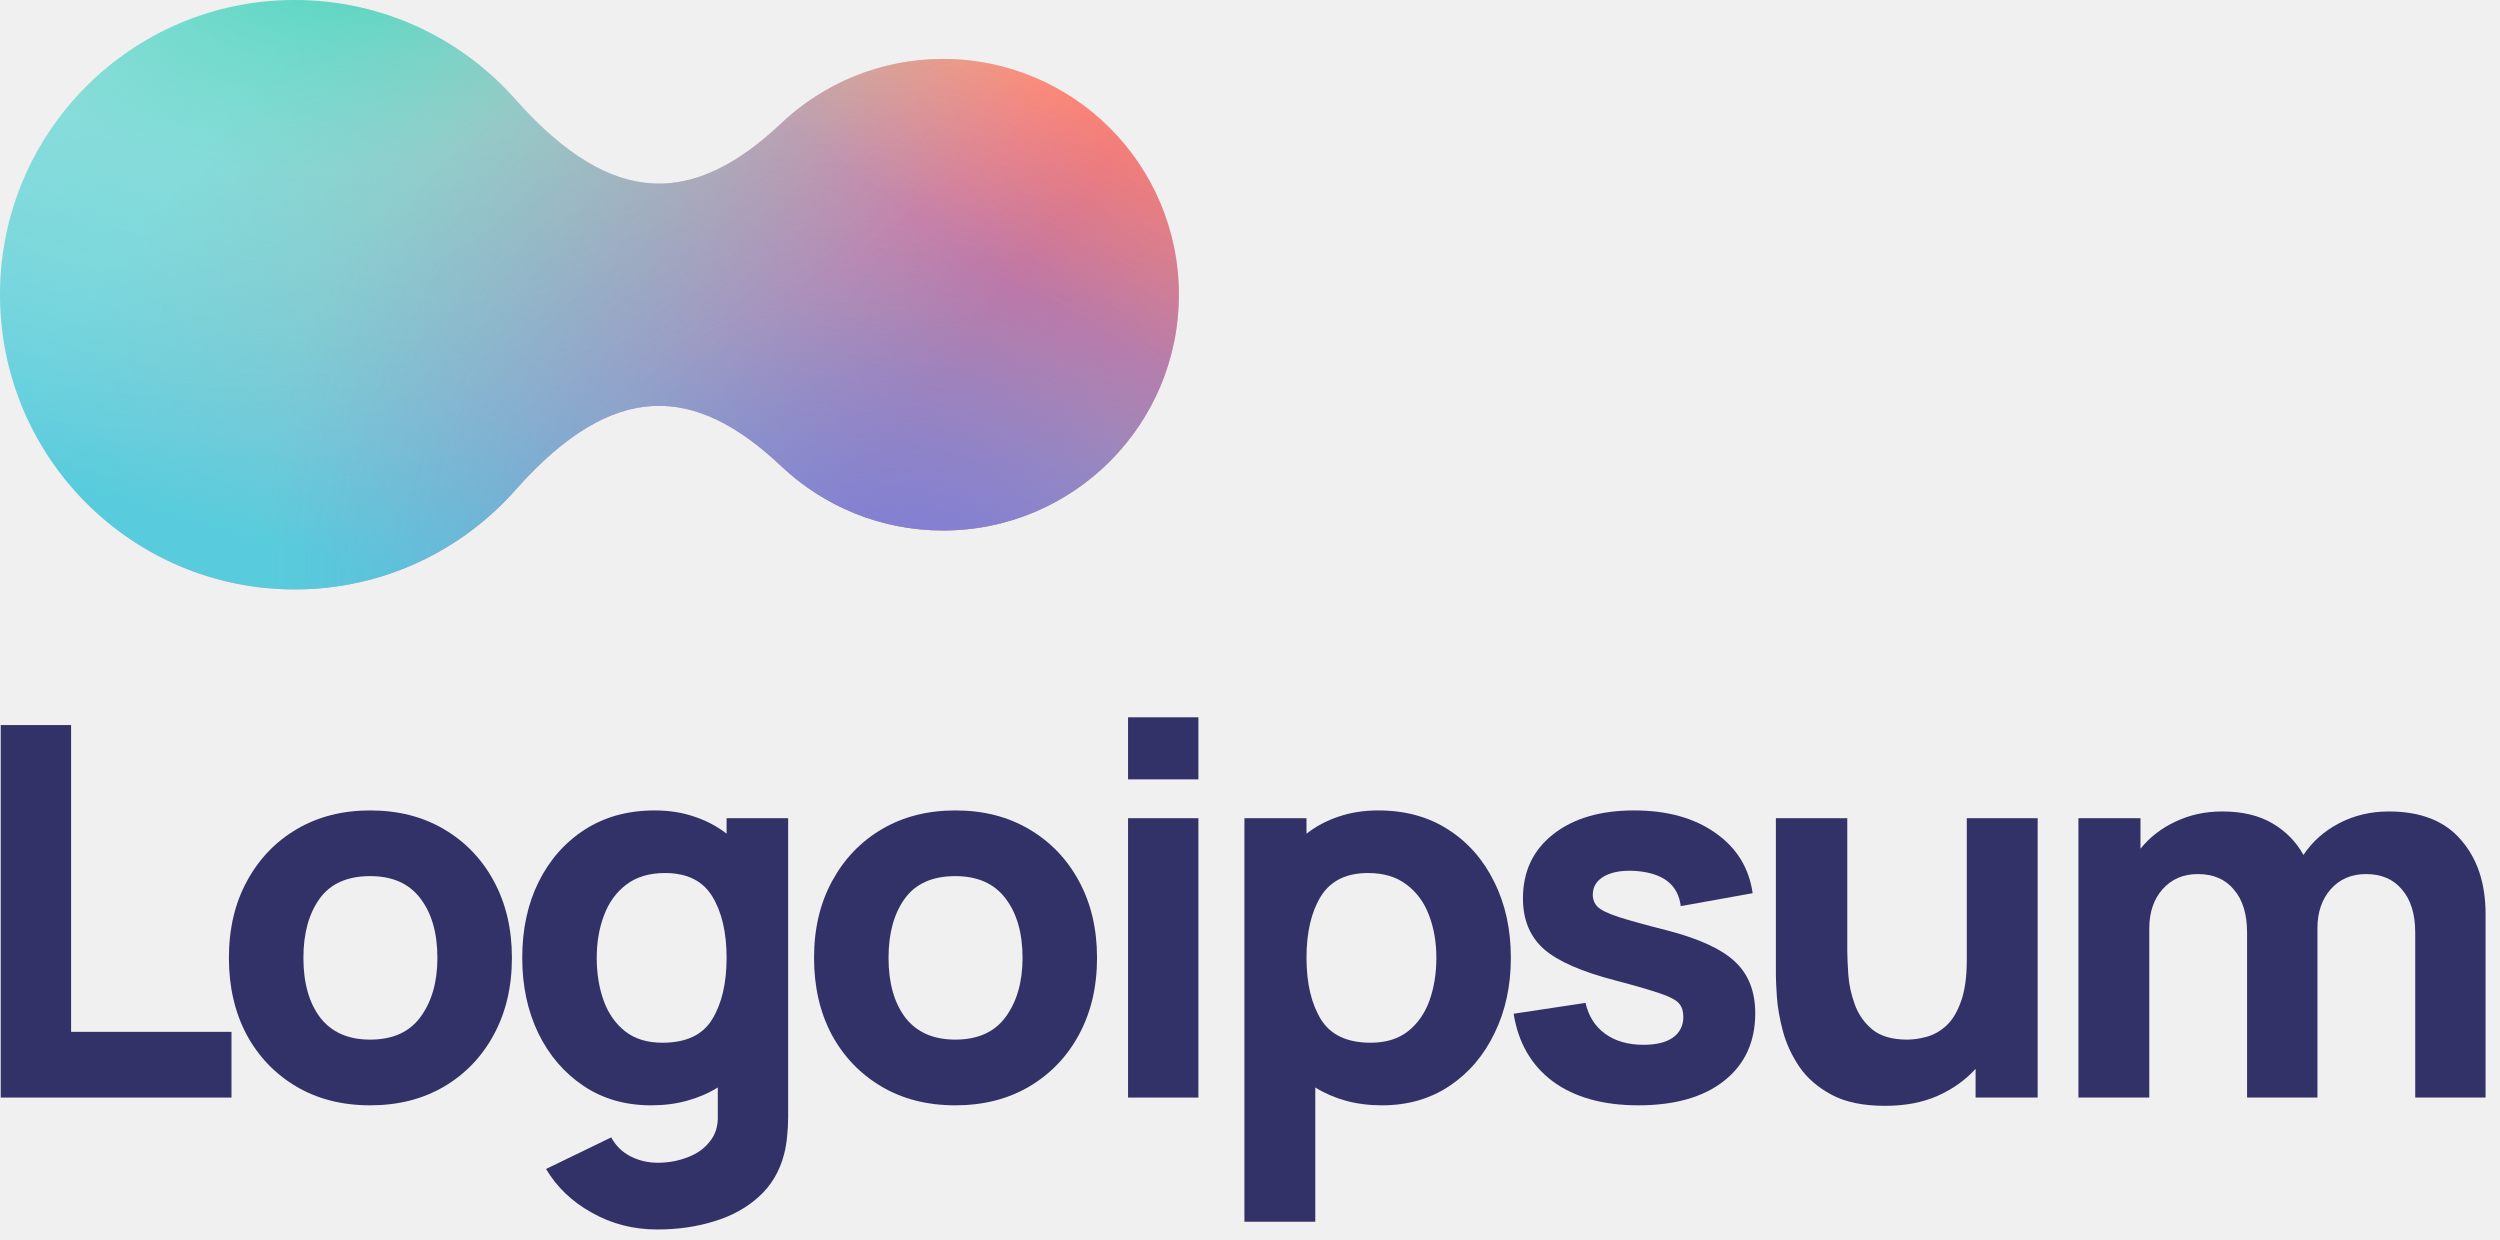
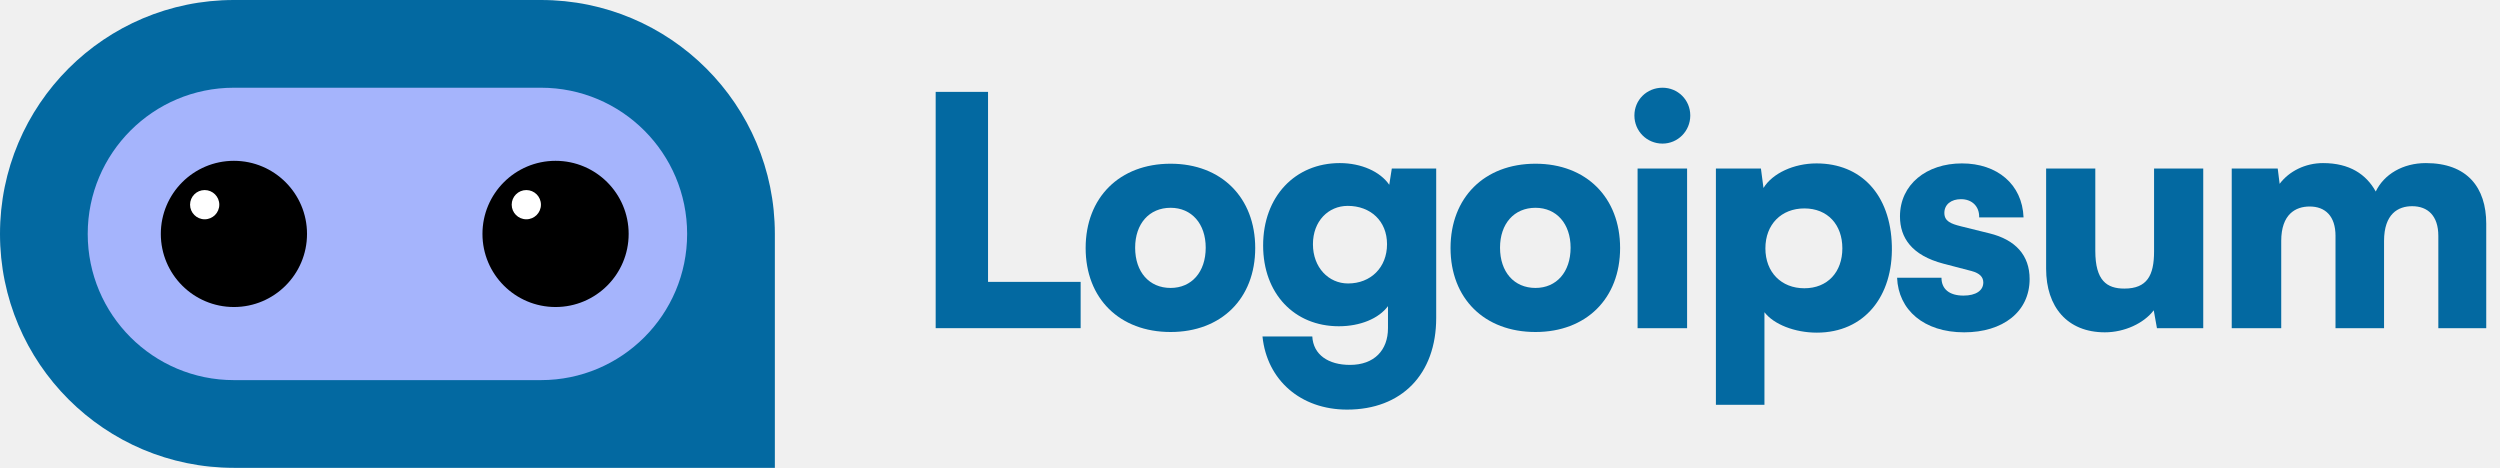
- <svg xmlns="http://www.w3.org/2000/svg" id="logo-46" class="gradient" width="123" height="61" viewBox="0 0 123 61" fill="none">
-   <path d="M0.036 54H11.389V50.767H3.498V35.673H0.036V54Z" fill="#333268" class="cneutral" />
-   <path d="M18.211 54.382C19.586 54.382 20.795 54.076 21.839 53.465C22.891 52.846 23.709 51.993 24.295 50.907C24.889 49.813 25.186 48.553 25.186 47.127C25.186 45.71 24.893 44.459 24.308 43.373C23.722 42.278 22.903 41.421 21.851 40.802C20.808 40.182 19.594 39.873 18.211 39.873C16.854 39.873 15.653 40.178 14.61 40.789C13.566 41.4 12.747 42.253 12.153 43.347C11.559 44.433 11.262 45.693 11.262 47.127C11.262 48.544 11.551 49.8 12.128 50.895C12.713 51.981 13.528 52.833 14.571 53.453C15.615 54.072 16.828 54.382 18.211 54.382ZM18.211 51.149C17.134 51.149 16.315 50.788 15.755 50.067C15.203 49.338 14.928 48.358 14.928 47.127C14.928 45.931 15.191 44.964 15.717 44.225C16.251 43.479 17.083 43.105 18.211 43.105C19.306 43.105 20.129 43.47 20.68 44.2C21.24 44.93 21.52 45.905 21.52 47.127C21.52 48.307 21.245 49.274 20.693 50.029C20.15 50.776 19.323 51.149 18.211 51.149Z" fill="#333268" class="cneutral" />
-   <path d="M32.032 54.382C32.677 54.382 33.271 54.305 33.814 54.153C34.365 54 34.866 53.784 35.316 53.504V54.891C35.333 55.4 35.201 55.824 34.921 56.164C34.65 56.511 34.285 56.77 33.827 56.94C33.368 57.118 32.88 57.207 32.363 57.207C31.879 57.207 31.43 57.101 31.014 56.889C30.607 56.677 30.293 56.367 30.072 55.96L26.865 57.513C27.391 58.404 28.142 59.121 29.117 59.664C30.093 60.215 31.166 60.491 32.337 60.491C33.347 60.491 34.285 60.355 35.15 60.084C36.016 59.821 36.745 59.418 37.339 58.874C37.942 58.331 38.353 57.64 38.574 56.8C38.65 56.503 38.701 56.202 38.727 55.896C38.76 55.599 38.777 55.281 38.777 54.942V40.255H35.748V41.018C35.282 40.653 34.751 40.373 34.157 40.178C33.572 39.974 32.923 39.873 32.21 39.873C30.895 39.873 29.75 40.187 28.774 40.815C27.798 41.442 27.039 42.304 26.496 43.398C25.961 44.484 25.694 45.727 25.694 47.127C25.694 48.502 25.957 49.736 26.483 50.831C27.017 51.925 27.76 52.791 28.71 53.427C29.66 54.064 30.768 54.382 32.032 54.382ZM32.592 51.302C31.845 51.302 31.234 51.115 30.759 50.742C30.284 50.368 29.932 49.868 29.703 49.24C29.474 48.604 29.359 47.899 29.359 47.127C29.359 46.364 29.478 45.668 29.716 45.04C29.953 44.404 30.318 43.899 30.81 43.525C31.311 43.144 31.947 42.953 32.719 42.953C33.805 42.953 34.582 43.339 35.048 44.111C35.515 44.874 35.748 45.88 35.748 47.127C35.748 48.374 35.511 49.384 35.036 50.156C34.569 50.92 33.754 51.302 32.592 51.302Z" fill="#333268" class="cneutral" />
-   <path d="M47 54.382C48.374 54.382 49.584 54.076 50.627 53.465C51.679 52.846 52.498 51.993 53.084 50.907C53.677 49.813 53.974 48.553 53.974 47.127C53.974 45.71 53.682 44.459 53.096 43.373C52.511 42.278 51.692 41.421 50.64 40.802C49.596 40.182 48.383 39.873 47 39.873C45.642 39.873 44.442 40.178 43.398 40.789C42.354 41.4 41.536 42.253 40.942 43.347C40.348 44.433 40.051 45.693 40.051 47.127C40.051 48.544 40.339 49.8 40.916 50.895C41.502 51.981 42.316 52.833 43.36 53.453C44.404 54.072 45.617 54.382 47 54.382ZM47 51.149C45.922 51.149 45.103 50.788 44.543 50.067C43.992 49.338 43.716 48.358 43.716 47.127C43.716 45.931 43.979 44.964 44.505 44.225C45.04 43.479 45.871 43.105 47 43.105C48.094 43.105 48.917 43.47 49.469 44.2C50.029 44.93 50.309 45.905 50.309 47.127C50.309 48.307 50.033 49.274 49.482 50.029C48.939 50.776 48.111 51.149 47 51.149Z" fill="#333268" class="cneutral" />
-   <path d="M55.5 38.345H58.962V35.291H55.5V38.345ZM55.5 54H58.962V40.255H55.5V54Z" fill="#333268" class="cneutral" />
-   <path d="M61.225 60.109H64.712V53.504C65.162 53.784 65.659 54 66.201 54.153C66.753 54.305 67.351 54.382 67.996 54.382C69.26 54.382 70.368 54.064 71.318 53.427C72.268 52.791 73.006 51.925 73.532 50.831C74.067 49.736 74.334 48.502 74.334 47.127C74.334 45.727 74.063 44.484 73.52 43.398C72.985 42.304 72.23 41.442 71.254 40.815C70.278 40.187 69.133 39.873 67.818 39.873C67.105 39.873 66.452 39.974 65.858 40.178C65.272 40.373 64.746 40.653 64.28 41.018V40.255H61.225V60.109ZM67.436 51.302C66.282 51.302 65.468 50.92 64.992 50.156C64.517 49.384 64.28 48.374 64.28 47.127C64.28 45.88 64.513 44.874 64.98 44.111C65.455 43.339 66.231 42.953 67.309 42.953C68.081 42.953 68.713 43.144 69.205 43.525C69.706 43.899 70.075 44.404 70.312 45.04C70.55 45.668 70.669 46.364 70.669 47.127C70.669 47.899 70.554 48.604 70.325 49.24C70.096 49.868 69.744 50.368 69.269 50.742C68.794 51.115 68.183 51.302 67.436 51.302Z" fill="#333268" class="cneutral" />
-   <path d="M80.606 54.382C82.404 54.382 83.813 53.979 84.831 53.173C85.849 52.367 86.358 51.259 86.358 49.851C86.358 48.782 86.027 47.938 85.366 47.318C84.712 46.699 83.601 46.185 82.031 45.778C80.962 45.507 80.164 45.286 79.638 45.116C79.121 44.947 78.777 44.781 78.607 44.62C78.446 44.459 78.366 44.259 78.366 44.022C78.366 43.623 78.556 43.318 78.938 43.105C79.329 42.893 79.842 42.809 80.478 42.851C81.827 42.953 82.566 43.53 82.693 44.582L86.231 43.945C86.053 42.698 85.442 41.71 84.398 40.98C83.355 40.242 82.022 39.873 80.402 39.873C78.739 39.873 77.411 40.263 76.418 41.044C75.426 41.824 74.929 42.876 74.929 44.2C74.929 45.252 75.273 46.084 75.96 46.694C76.647 47.297 77.831 47.815 79.511 48.247C80.504 48.51 81.234 48.722 81.7 48.884C82.175 49.045 82.481 49.21 82.617 49.38C82.752 49.541 82.82 49.758 82.82 50.029C82.82 50.462 82.65 50.801 82.311 51.047C81.972 51.285 81.488 51.404 80.86 51.404C80.097 51.404 79.464 51.221 78.964 50.856C78.472 50.492 78.153 49.987 78.009 49.342L74.471 49.876C74.7 51.31 75.345 52.422 76.406 53.211C77.475 53.992 78.875 54.382 80.606 54.382Z" fill="#333268" class="cneutral" />
-   <path d="M92.744 54.407C93.737 54.407 94.602 54.242 95.341 53.911C96.079 53.58 96.698 53.139 97.199 52.587V54H100.253V40.255H96.766V47.229C96.766 48.078 96.668 48.765 96.473 49.291C96.287 49.809 96.045 50.203 95.748 50.474C95.451 50.738 95.133 50.916 94.793 51.009C94.454 51.102 94.136 51.149 93.839 51.149C93.101 51.149 92.528 50.984 92.121 50.653C91.722 50.322 91.433 49.91 91.255 49.418C91.077 48.926 90.971 48.438 90.937 47.955C90.903 47.462 90.886 47.059 90.886 46.745V40.255H87.373V47.967C87.373 48.196 87.39 48.561 87.424 49.062C87.458 49.562 87.556 50.118 87.717 50.729C87.878 51.331 88.145 51.913 88.519 52.473C88.901 53.033 89.431 53.495 90.11 53.86C90.788 54.225 91.667 54.407 92.744 54.407Z" fill="#333268" class="cneutral" />
-   <path d="M102.258 54H105.745V45.676C105.745 44.887 105.961 44.247 106.394 43.755C106.835 43.254 107.416 43.004 108.138 43.004C108.893 43.004 109.483 43.258 109.907 43.767C110.339 44.268 110.556 44.972 110.556 45.88V54H114.018V45.676C114.018 44.887 114.234 44.247 114.667 43.755C115.108 43.254 115.689 43.004 116.41 43.004C117.166 43.004 117.755 43.258 118.179 43.767C118.612 44.268 118.829 44.972 118.829 45.88V54H122.29V44.964C122.29 43.462 121.887 42.248 121.081 41.324C120.284 40.39 119.1 39.924 117.53 39.924C116.648 39.924 115.838 40.114 115.099 40.496C114.361 40.878 113.772 41.4 113.33 42.062C112.974 41.417 112.465 40.899 111.803 40.509C111.141 40.119 110.318 39.924 109.334 39.924C108.502 39.924 107.739 40.089 107.043 40.42C106.347 40.742 105.77 41.188 105.312 41.756V40.255H102.258V54Z" fill="#333268" class="cneutral" />
-   <path d="M-6.39719e-07 14.5C6.0374e-08 6.492 6.492 1.6959e-06 14.5 2.39599e-06C18.842 2.77556e-06 22.738 1.908 25.395 4.932C30.217 10.345 34.204 10.06 38.438 6.064C40.515 4.102 43.317 2.9 46.4 2.9C52.806 2.9 58 8.094 58 14.5C58 20.907 52.806 26.1 46.4 26.1C43.317 26.1 40.515 24.898 38.438 22.936C34.205 18.941 30.219 18.655 25.399 24.064C22.741 27.09 18.844 29 14.5 29C6.492 29 -1.33981e-06 22.508 -6.39719e-07 14.5Z" fill="#F2F5FA" />
-   <path d="M-6.39719e-07 14.5C6.0374e-08 6.492 6.492 1.6959e-06 14.5 2.39599e-06C18.842 2.77556e-06 22.738 1.908 25.395 4.932C30.217 10.345 34.204 10.06 38.438 6.064C40.515 4.102 43.317 2.9 46.4 2.9C52.806 2.9 58 8.094 58 14.5C58 20.907 52.806 26.1 46.4 26.1C43.317 26.1 40.515 24.898 38.438 22.936C34.205 18.941 30.219 18.655 25.399 24.064C22.741 27.09 18.844 29 14.5 29C6.492 29 -1.33981e-06 22.508 -6.39719e-07 14.5Z" fill="url(#paint0_linear_1422_596)" />
-   <path d="M-6.39719e-07 14.5C6.0374e-08 6.492 6.492 1.6959e-06 14.5 2.39599e-06C18.842 2.77556e-06 22.738 1.908 25.395 4.932C30.217 10.345 34.204 10.06 38.438 6.064C40.515 4.102 43.317 2.9 46.4 2.9C52.806 2.9 58 8.094 58 14.5C58 20.907 52.806 26.1 46.4 26.1C43.317 26.1 40.515 24.898 38.438 22.936C34.205 18.941 30.219 18.655 25.399 24.064C22.741 27.09 18.844 29 14.5 29C6.492 29 -1.33981e-06 22.508 -6.39719e-07 14.5Z" fill="url(#paint1_linear_1422_596)" />
-   <path d="M-6.39719e-07 14.5C6.0374e-08 6.492 6.492 1.6959e-06 14.5 2.39599e-06C18.842 2.77556e-06 22.738 1.908 25.395 4.932C30.217 10.345 34.204 10.06 38.438 6.064C40.515 4.102 43.317 2.9 46.4 2.9C52.806 2.9 58 8.094 58 14.5C58 20.907 52.806 26.1 46.4 26.1C43.317 26.1 40.515 24.898 38.438 22.936C34.205 18.941 30.219 18.655 25.399 24.064C22.741 27.09 18.844 29 14.5 29C6.492 29 -1.33981e-06 22.508 -6.39719e-07 14.5Z" fill="url(#paint2_radial_1422_596)" />
-   <path d="M-6.39719e-07 14.5C6.0374e-08 6.492 6.492 1.6959e-06 14.5 2.39599e-06C18.842 2.77556e-06 22.738 1.908 25.395 4.932C30.217 10.345 34.204 10.06 38.438 6.064C40.515 4.102 43.317 2.9 46.4 2.9C52.806 2.9 58 8.094 58 14.5C58 20.907 52.806 26.1 46.4 26.1C43.317 26.1 40.515 24.898 38.438 22.936C34.205 18.941 30.219 18.655 25.399 24.064C22.741 27.09 18.844 29 14.5 29C6.492 29 -1.33981e-06 22.508 -6.39719e-07 14.5Z" fill="url(#paint3_radial_1422_596)" />
-   <path d="M-6.39719e-07 14.5C6.0374e-08 6.492 6.492 1.6959e-06 14.5 2.39599e-06C18.842 2.77556e-06 22.738 1.908 25.395 4.932C30.217 10.345 34.204 10.06 38.438 6.064C40.515 4.102 43.317 2.9 46.4 2.9C52.806 2.9 58 8.094 58 14.5C58 20.907 52.806 26.1 46.4 26.1C43.317 26.1 40.515 24.898 38.438 22.936C34.205 18.941 30.219 18.655 25.399 24.064C22.741 27.09 18.844 29 14.5 29C6.492 29 -1.33981e-06 22.508 -6.39719e-07 14.5Z" fill="url(#paint4_radial_1422_596)" />
-   <defs>
-     <linearGradient id="paint0_linear_1422_596" x1="43.696" y1="21.707" x2="10.304" y2="-4.243" gradientUnits="userSpaceOnUse">
-       <stop class="ccustom" stop-color="#FF557E" />
-       <stop class="ccompli1" offset="0.841" stop-color="#FF5555" stop-opacity="0" />
-     </linearGradient>
-     <linearGradient id="paint1_linear_1422_596" x1="14.502" y1="27.055" x2="23.424" y2="-3.85" gradientUnits="userSpaceOnUse">
-       <stop class="ccompli1" stop-color="#58CCDC" />
-       <stop class="ccompli1" offset="1" stop-color="#58CCDC" stop-opacity="0" />
-     </linearGradient>
-     <radialGradient id="paint2_radial_1422_596" cx="0" cy="0" r="1" gradientUnits="userSpaceOnUse" gradientTransform="translate(45.4879 35.041) rotate(-122.928) scale(37.051 30.3393)">
-       <stop class="ccompli2" stop-color="#8263DB" />
-       <stop offset="0.569" stop-color="#8172DA" stop-opacity="0.26" />
-       <stop class="ccompli2" offset="1" stop-color="#8172DA" stop-opacity="0" />
-     </radialGradient>
-     <radialGradient id="paint3_radial_1422_596" cx="0" cy="0" r="1" gradientUnits="userSpaceOnUse" gradientTransform="translate(18.3021 -4.19503) rotate(77.6745) scale(24.9567 39.2264)">
-       <stop class="ccompli1" stop-color="#41D1B7" />
-       <stop class="ccompli1" offset="0.493" stop-color="#41D1B7" stop-opacity="0.35" />
-       <stop class="ccompli1" offset="1" stop-color="#41D1B7" stop-opacity="0" />
-     </radialGradient>
-     <radialGradient id="paint4_radial_1422_596" cx="0" cy="0" r="1" gradientUnits="userSpaceOnUse" gradientTransform="translate(59.6446 -10.7446) rotate(125.113) scale(27.1121 57.4261)">
-       <stop class="ccompli2" stop-color="#FFEC45" />
-       <stop class="ccompli2" offset="0.549" stop-color="#FFEC45" stop-opacity="0.3" />
-       <stop class="ccompli2" offset="0.961" stop-color="#FFEC45" stop-opacity="0" />
-     </radialGradient>
-   </defs>
+ <svg xmlns="http://www.w3.org/2000/svg" id="logo-40" width="171" height="32" viewBox="0 0 171 32" fill="none">
+   <path d="M67.582 6.284H64V22.447H73.916V19.28H67.582V6.284Z" fill="#0369a1" class="ccustom" />
+   <path d="M74.258 16.965C74.258 20.416 76.574 22.709 80.069 22.709C83.541 22.709 85.857 20.416 85.857 16.965C85.857 13.514 83.541 11.198 80.069 11.198C76.574 11.198 74.258 13.514 74.258 16.965ZM77.644 16.943C77.644 15.305 78.605 14.213 80.069 14.213C81.51 14.213 82.471 15.305 82.471 16.943C82.471 18.603 81.51 19.695 80.069 19.695C78.605 19.695 77.644 18.603 77.644 16.943Z" fill="#0369a1" class="ccustom" />
+   <path d="M86.398 16.79C86.398 20.088 88.538 22.316 91.574 22.316C93.038 22.316 94.305 21.792 94.938 20.94V22.447C94.938 23.954 93.999 24.959 92.339 24.959C90.854 24.959 89.827 24.26 89.761 23.015H86.354C86.66 26.008 88.975 28.017 92.142 28.017C95.877 28.017 98.236 25.593 98.236 21.748V11.526H95.2L95.025 12.64C94.414 11.745 93.125 11.155 91.64 11.155C88.582 11.155 86.398 13.448 86.398 16.79ZM89.805 16.703C89.805 15.13 90.854 14.082 92.186 14.082C93.737 14.082 94.873 15.108 94.873 16.703C94.873 18.297 93.759 19.389 92.208 19.389C90.876 19.389 89.805 18.297 89.805 16.703Z" fill="#0369a1" class="ccustom" />
+   <path d="M99.217 16.965C99.217 20.416 101.532 22.709 105.027 22.709C108.5 22.709 110.815 20.416 110.815 16.965C110.815 13.514 108.5 11.198 105.027 11.198C101.532 11.198 99.217 13.514 99.217 16.965ZM102.602 16.943C102.602 15.305 103.563 14.213 105.027 14.213C106.468 14.213 107.429 15.305 107.429 16.943C107.429 18.603 106.468 19.695 105.027 19.695C103.563 19.695 102.602 18.603 102.602 16.943Z" fill="#0369a1" class="ccustom" />
+   <path d="M113.715 9.822C114.763 9.822 115.615 8.971 115.615 7.9C115.615 6.83 114.763 6 113.715 6C112.645 6 111.793 6.83 111.793 7.9C111.793 8.971 112.645 9.822 113.715 9.822ZM112.011 22.447H115.397V11.526H112.011V22.447Z" fill="#0369a1" class="ccustom" />
+   <path d="M117.368 27.689H120.688V21.355C121.321 22.185 122.763 22.753 124.27 22.753C127.524 22.753 129.49 20.263 129.403 16.812C129.315 13.295 127.284 11.177 124.248 11.177C122.697 11.177 121.234 11.854 120.622 12.858L120.447 11.526H117.368V27.689ZM120.753 16.987C120.753 15.348 121.845 14.256 123.418 14.256C125.012 14.256 126.017 15.37 126.017 16.987C126.017 18.603 125.012 19.717 123.418 19.717C121.845 19.717 120.753 18.625 120.753 16.987Z" fill="#0369a1" class="ccustom" />
+   <path d="M129.761 18.996C129.848 21.202 131.596 22.731 134.348 22.731C136.991 22.731 138.826 21.333 138.826 19.084C138.826 17.467 137.865 16.397 136.073 15.96L134.13 15.479C133.431 15.305 132.994 15.13 132.994 14.562C132.994 13.994 133.452 13.623 134.13 13.623C134.894 13.623 135.396 14.125 135.375 14.868H138.411C138.323 12.596 136.598 11.177 134.195 11.177C131.771 11.177 129.958 12.618 129.958 14.802C129.958 16.266 130.766 17.467 132.928 18.035L134.85 18.537C135.418 18.69 135.658 18.952 135.658 19.324C135.658 19.87 135.156 20.219 134.304 20.219C133.321 20.219 132.797 19.761 132.797 18.996H129.761Z" fill="#0369a1" class="ccustom" />
+   <path d="M143.974 22.731C145.307 22.731 146.639 22.119 147.316 21.224L147.535 22.447H150.702V11.526H147.338V17.205C147.338 18.843 146.858 19.739 145.307 19.739C144.105 19.739 143.319 19.193 143.319 17.161V11.526H139.955V18.384C139.955 20.984 141.397 22.731 143.974 22.731Z" fill="#0369a1" class="ccustom" />
+   <path d="M156.036 22.447V16.484C156.036 14.649 157.019 14.125 157.98 14.125C159.05 14.125 159.749 14.781 159.749 16.135V22.447H163.069V16.484C163.069 14.628 164.03 14.104 164.991 14.104C166.061 14.104 166.782 14.759 166.782 16.135V22.447H170.059V15.305C170.059 12.815 168.748 11.155 165.93 11.155C164.358 11.155 163.069 11.919 162.501 13.099C161.846 11.919 160.71 11.155 158.897 11.155C157.696 11.155 156.582 11.701 155.927 12.575L155.796 11.526H152.65V22.447H156.036Z" fill="#0369a1" class="ccustom" />
+   <path d="M0 16C0 7.163 7.163 0 16 0H37C45.837 0 53 7.163 53 16V32H16C7.163 32 0 24.837 0 16Z" fill="#0369a1" class="ccustom" />
+   <rect x="6" y="6" width="41" height="20" rx="10" fill="#A5B4FC" class="ccompli2" />
+   <circle cx="16" cy="16" r="5" fill="#000000" />
+   <circle cx="14" cy="14" r="1" fill="#ffffff" />
+   <circle cx="38" cy="16" r="5" fill="#000000" />
+   <circle cx="36" cy="14" r="1" fill="#ffffff" />
</svg>
